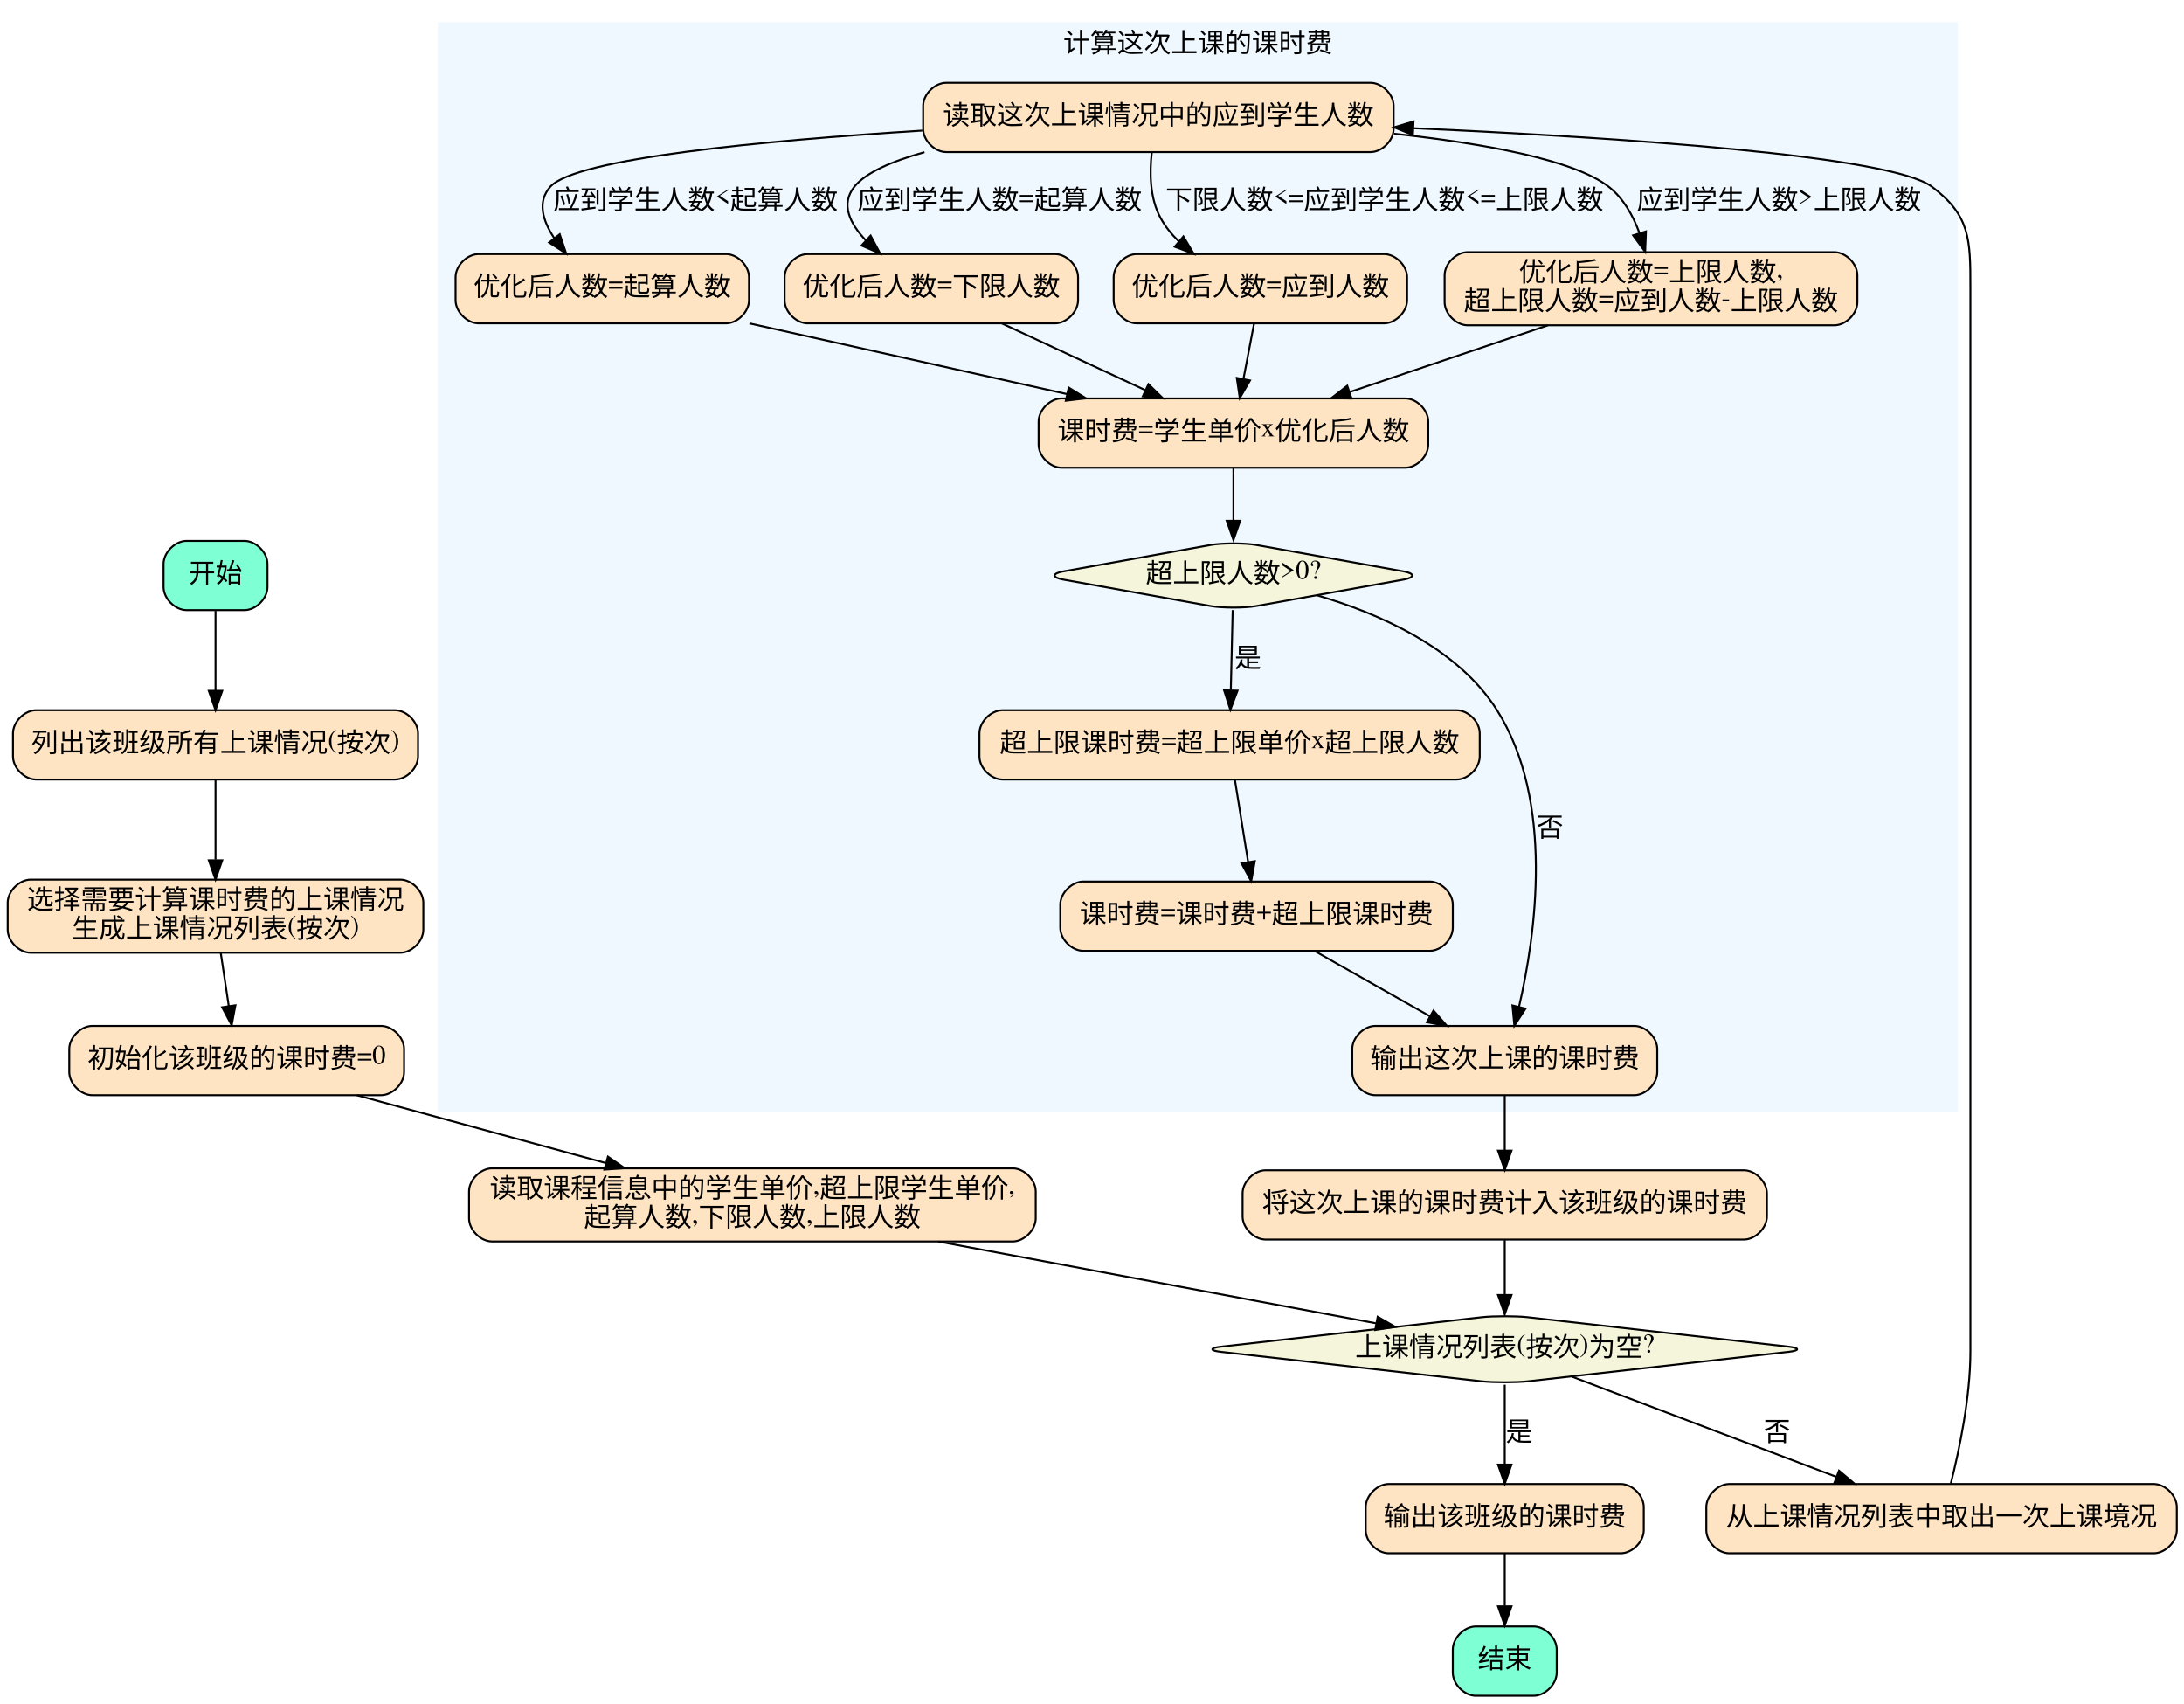
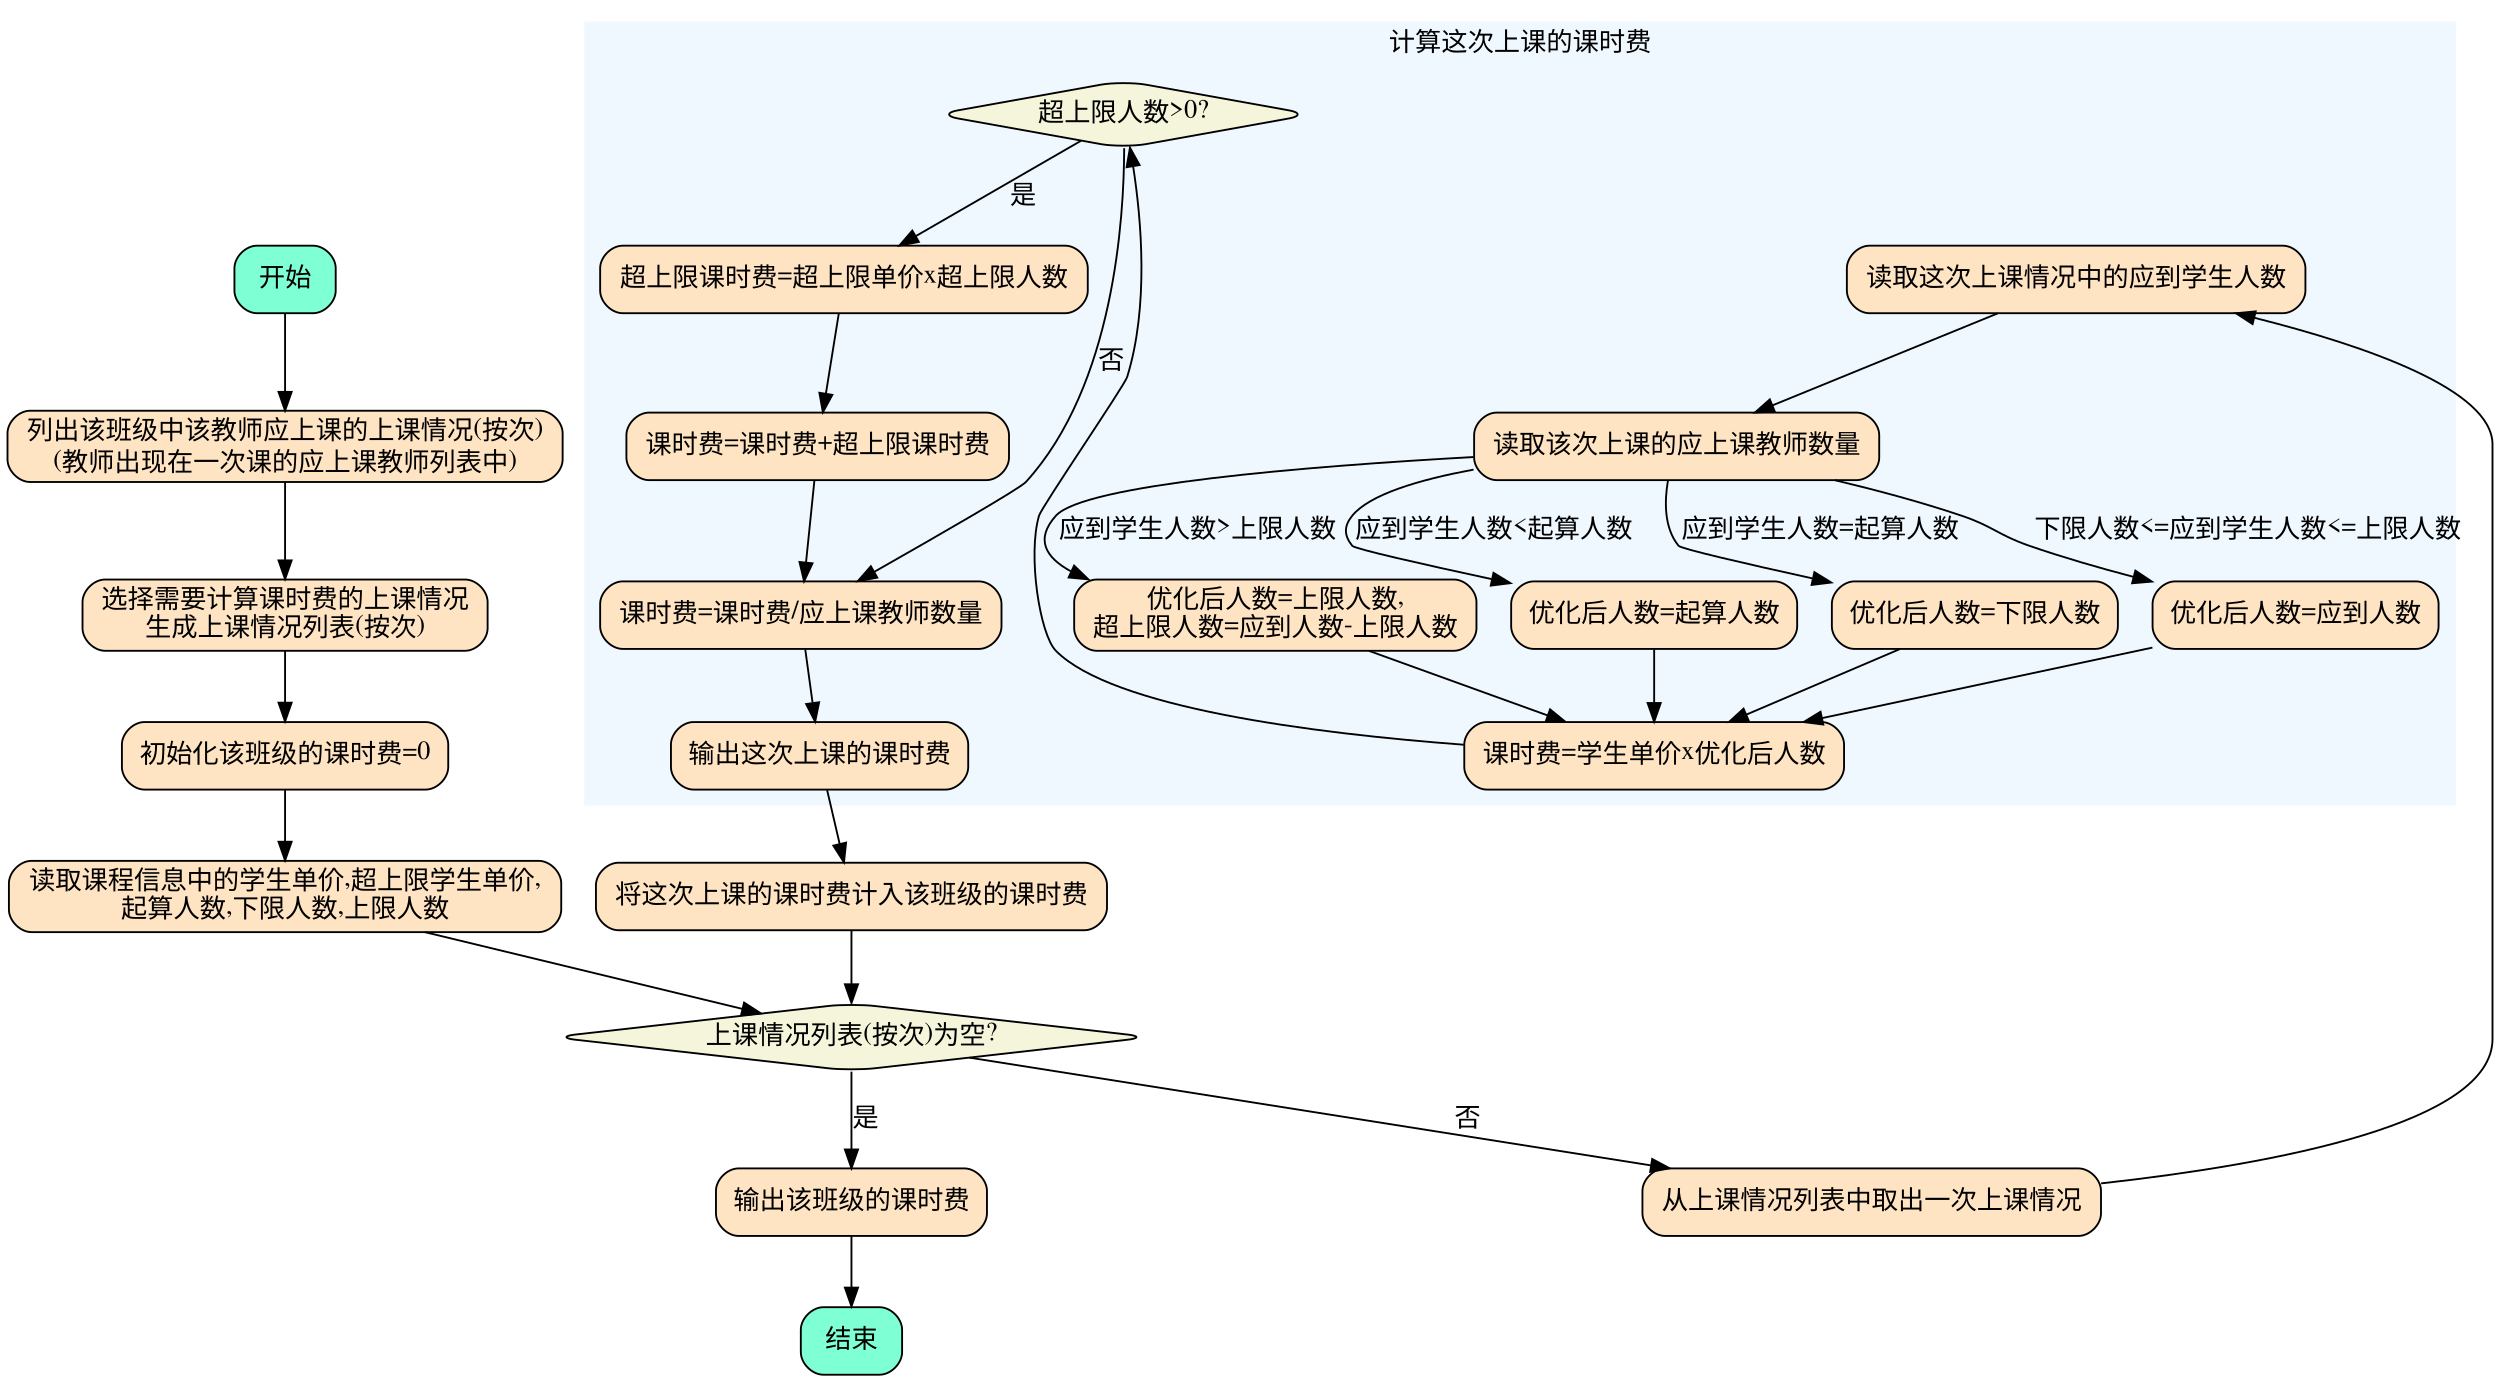
- <svg xmlns="http://www.w3.org/2000/svg" width="1135pt" height="885pt" viewBox="0.00 0.00 1135.00 885.00">
-   <g id="graph0" class="graph" transform="scale(1 1) rotate(0) translate(4 881)">
-     <polygon fill="white" stroke="white" points="-4,5 -4,-881 1132,-881 1132,5 -4,5" />
+ <svg xmlns="http://www.w3.org/2000/svg" width="1333pt" height="737pt" viewBox="0.00 0.00 1333.00 737.00">
+   <g id="graph0" class="graph" transform="scale(1 1) rotate(0) translate(4 733)">
+     <polygon fill="white" stroke="white" points="-4,5 -4,-733 1330,-733 1330,5 -4,5" />
    <g id="clust1" class="cluster">
-       <polygon fill="aliceblue" stroke="aliceblue" points="224,-304 224,-869 1013,-869 1013,-304 224,-304" />
-       <text text-anchor="middle" x="618.5" y="-853.8" font-family="Times,serif" font-size="14.00">计算这次上课的课时费</text>
+       <polygon fill="aliceblue" stroke="aliceblue" points="308,-304 308,-721 1305,-721 1305,-304 308,-304" />
+       <text text-anchor="middle" x="806.5" y="-705.8" font-family="Times,serif" font-size="14.00">计算这次上课的课时费</text>
    </g>
    <g id="node1" class="node">
-       <path fill="aquamarine" stroke="black" d="M123,-600C123,-600 93,-600 93,-600 87,-600 81,-594 81,-588 81,-588 81,-576 81,-576 81,-570 87,-564 93,-564 93,-564 123,-564 123,-564 129,-564 135,-570 135,-576 135,-576 135,-588 135,-588 135,-594 129,-600 123,-600" />
-       <text text-anchor="middle" x="108" y="-578.3" font-family="Times,serif" font-size="14.00">开始</text>
+       <path fill="aquamarine" stroke="black" d="M163,-602C163,-602 133,-602 133,-602 127,-602 121,-596 121,-590 121,-590 121,-578 121,-578 121,-572 127,-566 133,-566 133,-566 163,-566 163,-566 169,-566 175,-572 175,-578 175,-578 175,-590 175,-590 175,-596 169,-602 163,-602" />
+       <text text-anchor="middle" x="148" y="-580.3" font-family="Times,serif" font-size="14.00">开始</text>
    </g>
    <g id="node3" class="node">
-       <path fill="bisque" stroke="black" d="M201.25,-512C201.25,-512 14.75,-512 14.75,-512 8.75,-512 2.75,-506 2.75,-500 2.75,-500 2.75,-488 2.75,-488 2.75,-482 8.75,-476 14.75,-476 14.75,-476 201.25,-476 201.25,-476 207.25,-476 213.25,-482 213.25,-488 213.25,-488 213.25,-500 213.25,-500 213.25,-506 207.25,-512 201.25,-512" />
-       <text text-anchor="middle" x="108" y="-490.3" font-family="Times,serif" font-size="14.00">列出该班级所有上课情况(按次)</text>
+       <path fill="bisque" stroke="black" d="M284,-514C284,-514 12,-514 12,-514 6,-514 0,-508 0,-502 0,-502 0,-488 0,-488 0,-482 6,-476 12,-476 12,-476 284,-476 284,-476 290,-476 296,-482 296,-488 296,-488 296,-502 296,-502 296,-508 290,-514 284,-514" />
+       <text text-anchor="middle" x="148" y="-498.8" font-family="Times,serif" font-size="14.00">列出该班级中该教师应上课的上课情况(按次)</text>
+       <text text-anchor="middle" x="148" y="-483.8" font-family="Times,serif" font-size="14.00">(教师出现在一次课的应上课教师列表中)</text>
+     </g>
+     <g id="edge16" class="edge">
+       <path fill="none" stroke="black" d="M148,-565.812C148,-554.011 148,-538.072 148,-524.404" />
+       <polygon fill="black" stroke="black" points="151.5,-524.051 148,-514.051 144.5,-524.051 151.5,-524.051" />
+     </g>
+     <g id="node2" class="node">
+       <path fill="aquamarine" stroke="black" d="M465,-36C465,-36 435,-36 435,-36 429,-36 423,-30 423,-24 423,-24 423,-12 423,-12 423,-6 429,-0 435,-0 435,-0 465,-0 465,-0 471,-0 477,-6 477,-12 477,-12 477,-24 477,-24 477,-30 471,-36 465,-36" />
+       <text text-anchor="middle" x="450" y="-14.3" font-family="Times,serif" font-size="14.00">结束</text>
+     </g>
+     <g id="node4" class="node">
+       <path fill="bisque" stroke="black" d="M244,-424C244,-424 52,-424 52,-424 46,-424 40,-418 40,-412 40,-412 40,-398 40,-398 40,-392 46,-386 52,-386 52,-386 244,-386 244,-386 250,-386 256,-392 256,-398 256,-398 256,-412 256,-412 256,-418 250,-424 244,-424" />
+       <text text-anchor="middle" x="148" y="-408.8" font-family="Times,serif" font-size="14.00">选择需要计算课时费的上课情况</text>
+       <text text-anchor="middle" x="148" y="-393.8" font-family="Times,serif" font-size="14.00">生成上课情况列表(按次)</text>
+     </g>
+     <g id="edge17" class="edge">
+       <path fill="none" stroke="black" d="M148,-475.766C148,-463.849 148,-448.038 148,-434.482" />
+       <polygon fill="black" stroke="black" points="151.5,-434.21 148,-424.21 144.5,-434.21 151.5,-434.21" />
+     </g>
+     <g id="node5" class="node">
+       <path fill="bisque" stroke="black" d="M223,-348C223,-348 73,-348 73,-348 67,-348 61,-342 61,-336 61,-336 61,-324 61,-324 61,-318 67,-312 73,-312 73,-312 223,-312 223,-312 229,-312 235,-318 235,-324 235,-324 235,-336 235,-336 235,-342 229,-348 223,-348" />
+       <text text-anchor="middle" x="148" y="-326.3" font-family="Times,serif" font-size="14.00">初始化该班级的课时费=0</text>
+     </g>
+     <g id="edge18" class="edge">
+       <path fill="none" stroke="black" d="M148,-385.955C148,-377.701 148,-367.738 148,-358.574" />
+       <polygon fill="black" stroke="black" points="151.5,-358.335 148,-348.335 144.5,-358.335 151.5,-358.335" />
+     </g>
+     <g id="node6" class="node">
+       <path fill="bisque" stroke="black" d="M283.25,-274C283.25,-274 12.75,-274 12.75,-274 6.75,-274 0.75,-268 0.75,-262 0.75,-262 0.75,-248 0.75,-248 0.75,-242 6.75,-236 12.75,-236 12.75,-236 283.25,-236 283.25,-236 289.25,-236 295.25,-242 295.25,-248 295.25,-248 295.25,-262 295.25,-262 295.25,-268 289.25,-274 283.25,-274" />
+       <text text-anchor="middle" x="148" y="-258.8" font-family="Times,serif" font-size="14.00">读取课程信息中的学生单价,超上限学生单价,</text>
+       <text text-anchor="middle" x="148" y="-243.8" font-family="Times,serif" font-size="14.00">起算人数,下限人数,上限人数</text>
+     </g>
+     <g id="edge19" class="edge">
+       <path fill="none" stroke="black" d="M148,-311.7C148,-303.49 148,-293.469 148,-284.201" />
+       <polygon fill="black" stroke="black" points="151.5,-284.194 148,-274.194 144.5,-284.195 151.5,-284.194" />
+     </g>
+     <g id="node10" class="node">
+       <path fill="beige" stroke="black" d="M438.076,-196.653C438.076,-196.653 302.524,-181.347 302.524,-181.347 296.562,-180.673 296.562,-179.327 302.524,-178.653 302.524,-178.653 438.076,-163.347 438.076,-163.347 444.038,-162.673 455.962,-162.673 461.924,-163.347 461.924,-163.347 597.476,-178.653 597.476,-178.653 603.438,-179.327 603.438,-180.673 597.476,-181.347 597.476,-181.347 461.924,-196.653 461.924,-196.653 455.962,-197.327 444.038,-197.327 438.076,-196.653" />
+       <text text-anchor="middle" x="450" y="-176.3" font-family="Times,serif" font-size="14.00">上课情况列表(按次)为空?</text>
+     </g>
+     <g id="edge20" class="edge">
+       <path fill="none" stroke="black" d="M222.652,-235.955C274.834,-223.341 343.525,-206.737 391.692,-195.094" />
+       <polygon fill="black" stroke="black" points="392.748,-198.44 401.646,-192.688 391.104,-191.636 392.748,-198.44" />
+     </g>
+     <g id="node7" class="node">
+       <path fill="bisque" stroke="black" d="M510.25,-110C510.25,-110 389.75,-110 389.75,-110 383.75,-110 377.75,-104 377.75,-98 377.75,-98 377.75,-86 377.75,-86 377.75,-80 383.75,-74 389.75,-74 389.75,-74 510.25,-74 510.25,-74 516.25,-74 522.25,-80 522.25,-86 522.25,-86 522.25,-98 522.25,-98 522.25,-104 516.25,-110 510.25,-110" />
+       <text text-anchor="middle" x="450" y="-88.3" font-family="Times,serif" font-size="14.00">输出该班级的课时费</text>
+     </g>
+     <g id="edge23" class="edge">
+       <path fill="none" stroke="black" d="M450,-73.937C450,-65.807 450,-55.876 450,-46.705" />
+       <polygon fill="black" stroke="black" points="453.5,-46.441 450,-36.441 446.5,-46.441 453.5,-46.441" />
+     </g>
+     <g id="node8" class="node">
+       <path fill="bisque" stroke="black" d="M1104.25,-110C1104.25,-110 883.75,-110 883.75,-110 877.75,-110 871.75,-104 871.75,-98 871.75,-98 871.75,-86 871.75,-86 871.75,-80 877.75,-74 883.75,-74 883.75,-74 1104.25,-74 1104.25,-74 1110.25,-74 1116.25,-80 1116.25,-86 1116.25,-86 1116.25,-98 1116.25,-98 1116.25,-104 1110.25,-110 1104.25,-110" />
+       <text text-anchor="middle" x="994" y="-88.3" font-family="Times,serif" font-size="14.00">从上课情况列表中取出一次上课情况</text>
+     </g>
+     <g id="node11" class="node">
+       <path fill="bisque" stroke="black" d="M1213.25,-602C1213.25,-602 992.75,-602 992.75,-602 986.75,-602 980.75,-596 980.75,-590 980.75,-590 980.75,-578 980.75,-578 980.75,-572 986.75,-566 992.75,-566 992.75,-566 1213.25,-566 1213.25,-566 1219.25,-566 1225.25,-572 1225.25,-578 1225.25,-578 1225.25,-590 1225.25,-590 1225.25,-596 1219.25,-602 1213.25,-602" />
+       <text text-anchor="middle" x="1103" y="-580.3" font-family="Times,serif" font-size="14.00">读取这次上课情况中的应到学生人数</text>
+     </g>
+     <g id="edge24" class="edge">
+       <path fill="none" stroke="black" d="M1116.31,-102.015C1210.6,-112.452 1325,-134.322 1325,-179 1325,-496 1325,-496 1325,-496 1325,-525.017 1258.42,-548.345 1198.18,-563.512" />
+       <polygon fill="black" stroke="black" points="1197.07,-560.181 1188.2,-565.968 1198.74,-566.979 1197.07,-560.181" />
+     </g>
+     <g id="node9" class="node">
+       <path fill="bisque" stroke="black" d="M574.25,-273C574.25,-273 325.75,-273 325.75,-273 319.75,-273 313.75,-267 313.75,-261 313.75,-261 313.75,-249 313.75,-249 313.75,-243 319.75,-237 325.75,-237 325.75,-237 574.25,-237 574.25,-237 580.25,-237 586.25,-243 586.25,-249 586.25,-249 586.25,-261 586.25,-261 586.25,-267 580.25,-273 574.25,-273" />
+       <text text-anchor="middle" x="450" y="-251.3" font-family="Times,serif" font-size="14.00">将这次上课的课时费计入该班级的课时费</text>
+     </g>
+     <g id="edge26" class="edge">
+       <path fill="none" stroke="black" d="M450,-236.7C450,-228.245 450,-217.869 450,-208.373" />
+       <polygon fill="black" stroke="black" points="453.5,-208.176 450,-198.176 446.5,-208.176 453.5,-208.176" />
+     </g>
+     <g id="edge21" class="edge">
+       <path fill="none" stroke="black" d="M450,-161.597C450,-149.746 450,-133.817 450,-120.292" />
+       <polygon fill="black" stroke="black" points="453.5,-120.084 450,-110.084 446.5,-120.084 453.5,-120.084" />
+       <text text-anchor="middle" x="457.5" y="-132.3" font-family="Times,serif" font-size="14.00">是</text>
+     </g>
+     <g id="edge22" class="edge">
+       <path fill="none" stroke="black" d="M512.935,-169.051C601.576,-155.038 764.81,-129.232 876.324,-111.603" />
+       <polygon fill="black" stroke="black" points="876.945,-115.049 886.276,-110.03 875.852,-108.134 876.945,-115.049" />
+       <text text-anchor="middle" x="778.5" y="-132.3" font-family="Times,serif" font-size="14.00">否</text>
+     </g>
+     <g id="node12" class="node">
+       <path fill="bisque" stroke="black" d="M986,-513C986,-513 794,-513 794,-513 788,-513 782,-507 782,-501 782,-501 782,-489 782,-489 782,-483 788,-477 794,-477 794,-477 986,-477 986,-477 992,-477 998,-483 998,-489 998,-489 998,-501 998,-501 998,-507 992,-513 986,-513" />
+       <text text-anchor="middle" x="890" y="-491.3" font-family="Times,serif" font-size="14.00">读取该次上课的应上课教师数量</text>
+     </g>
+     <g id="edge1" class="edge">
+       <path fill="none" stroke="black" d="M1061.17,-565.915C1026.81,-551.879 977.981,-531.936 941.266,-516.94" />
+       <polygon fill="black" stroke="black" points="942.313,-513.587 931.732,-513.046 939.666,-520.067 942.313,-513.587" />
+     </g>
+     <g id="node13" class="node">
+       <path fill="bisque" stroke="black" d="M942.25,-423C942.25,-423 813.75,-423 813.75,-423 807.75,-423 801.75,-417 801.75,-411 801.75,-411 801.75,-399 801.75,-399 801.75,-393 807.75,-387 813.75,-387 813.75,-387 942.25,-387 942.25,-387 948.25,-387 954.25,-393 954.25,-399 954.25,-399 954.25,-411 954.25,-411 954.25,-417 948.25,-423 942.25,-423" />
+       <text text-anchor="middle" x="878" y="-401.3" font-family="Times,serif" font-size="14.00">优化后人数=起算人数</text>
+     </g>
+     <g id="edge2" class="edge">
+       <path fill="none" stroke="black" d="M781.7,-482.607C752.389,-477.177 726.195,-469.305 717,-458 712.513,-452.483 712.554,-447.55 717,-442 718.346,-440.32 753.953,-432.275 791.337,-424.215" />
+       <polygon fill="black" stroke="black" points="792.336,-427.58 801.378,-422.058 790.866,-420.736 792.336,-427.58" />
+       <text text-anchor="middle" x="792.5" y="-446.3" font-family="Times,serif" font-size="14.00">应到学生人数&lt;起算人数</text>
+     </g>
+     <g id="node14" class="node">
+       <path fill="bisque" stroke="black" d="M1113.25,-423C1113.25,-423 984.75,-423 984.75,-423 978.75,-423 972.75,-417 972.75,-411 972.75,-411 972.75,-399 972.75,-399 972.75,-393 978.75,-387 984.75,-387 984.75,-387 1113.25,-387 1113.25,-387 1119.25,-387 1125.25,-393 1125.25,-399 1125.25,-399 1125.25,-411 1125.25,-411 1125.25,-417 1119.25,-423 1113.25,-423" />
+       <text text-anchor="middle" x="1049" y="-401.3" font-family="Times,serif" font-size="14.00">优化后人数=下限人数</text>
+     </g>
+     <g id="edge3" class="edge">
+       <path fill="none" stroke="black" d="M885.344,-476.713C883.452,-465.606 883.25,-451.525 891,-442 892.314,-440.386 926.193,-432.567 962.242,-424.627" />
+       <polygon fill="black" stroke="black" points="963.424,-427.951 972.441,-422.39 961.924,-421.114 963.424,-427.951" />
+       <text text-anchor="middle" x="966.5" y="-446.3" font-family="Times,serif" font-size="14.00">应到学生人数=起算人数</text>
+     </g>
+     <g id="node15" class="node">
+       <path fill="bisque" stroke="black" d="M1284.25,-423C1284.25,-423 1155.75,-423 1155.75,-423 1149.75,-423 1143.75,-417 1143.75,-411 1143.75,-411 1143.75,-399 1143.75,-399 1143.75,-393 1149.75,-387 1155.75,-387 1155.75,-387 1284.25,-387 1284.25,-387 1290.25,-387 1296.25,-393 1296.25,-399 1296.25,-399 1296.25,-411 1296.25,-411 1296.25,-417 1290.25,-423 1284.25,-423" />
+       <text text-anchor="middle" x="1220" y="-401.3" font-family="Times,serif" font-size="14.00">优化后人数=应到人数</text>
+     </g>
+     <g id="edge4" class="edge">
+       <path fill="none" stroke="black" d="M974.413,-476.946C996.631,-471.662 1020.42,-465.282 1042,-458 1058.59,-452.403 1061.45,-447.728 1078,-442 1095.72,-435.865 1115.02,-430.277 1133.51,-425.43" />
+       <polygon fill="black" stroke="black" points="1134.58,-428.77 1143.39,-422.889 1132.83,-421.99 1134.58,-428.77" />
+       <text text-anchor="middle" x="1194.5" y="-446.3" font-family="Times,serif" font-size="14.00">下限人数&lt;=应到学生人数&lt;=上限人数</text>
+     </g>
+     <g id="node16" class="node">
+       <path fill="bisque" stroke="black" d="M771.25,-424C771.25,-424 580.75,-424 580.75,-424 574.75,-424 568.75,-418 568.75,-412 568.75,-412 568.75,-398 568.75,-398 568.75,-392 574.75,-386 580.75,-386 580.75,-386 771.25,-386 771.25,-386 777.25,-386 783.25,-392 783.25,-398 783.25,-398 783.25,-412 783.25,-412 783.25,-418 777.25,-424 771.25,-424" />
+       <text text-anchor="middle" x="676" y="-408.8" font-family="Times,serif" font-size="14.00">优化后人数=上限人数,</text>
+       <text text-anchor="middle" x="676" y="-393.8" font-family="Times,serif" font-size="14.00">超上限人数=应到人数-上限人数</text>
+     </g>
+     <g id="edge5" class="edge">
+       <path fill="none" stroke="black" d="M781.752,-489.323C691.003,-484.259 573.885,-474.592 559,-458 547.752,-445.463 553.413,-435.792 566.959,-428.388" />
+       <polygon fill="black" stroke="black" points="568.716,-431.432 576.331,-424.066 565.785,-425.076 568.716,-431.432" />
+       <text text-anchor="middle" x="634.5" y="-446.3" font-family="Times,serif" font-size="14.00">应到学生人数&gt;上限人数</text>
+     </g>
+     <g id="node17" class="node">
+       <path fill="bisque" stroke="black" d="M967.25,-348C967.25,-348 788.75,-348 788.75,-348 782.75,-348 776.75,-342 776.75,-336 776.75,-336 776.75,-324 776.75,-324 776.75,-318 782.75,-312 788.75,-312 788.75,-312 967.25,-312 967.25,-312 973.25,-312 979.25,-318 979.25,-324 979.25,-324 979.25,-336 979.25,-336 979.25,-342 973.25,-348 967.25,-348" />
+       <text text-anchor="middle" x="878" y="-326.3" font-family="Times,serif" font-size="14.00">课时费=学生单价x优化后人数</text>
+     </g>
+     <g id="edge6" class="edge">
+       <path fill="none" stroke="black" d="M878,-386.7C878,-378.245 878,-367.869 878,-358.373" />
+       <polygon fill="black" stroke="black" points="881.5,-358.176 878,-348.176 874.5,-358.176 881.5,-358.176" />
+     </g>
+     <g id="edge7" class="edge">
+       <path fill="none" stroke="black" d="M1008.91,-386.885C984.467,-376.451 953.051,-363.039 927.122,-351.97" />
+       <polygon fill="black" stroke="black" points="928.412,-348.715 917.841,-348.008 925.664,-355.153 928.412,-348.715" />
+     </g>
+     <g id="edge8" class="edge">
+       <path fill="none" stroke="black" d="M1143.67,-387.708C1091.6,-376.592 1022.41,-361.825 967.699,-350.146" />
+       <polygon fill="black" stroke="black" points="968.169,-346.668 957.659,-348.003 966.708,-353.514 968.169,-346.668" />
+     </g>
+     <g id="edge9" class="edge">
+       <path fill="none" stroke="black" d="M725.933,-385.955C754.818,-375.516 791.267,-362.344 821.238,-351.513" />
+       <polygon fill="black" stroke="black" points="822.509,-354.775 830.724,-348.085 820.129,-348.192 822.509,-354.775" />
+     </g>
+     <g id="node22" class="node">
+       <path fill="beige" stroke="black" d="M583.189,-687.88C583.189,-687.88 506.529,-674.12 506.529,-674.12 500.623,-673.06 500.623,-670.94 506.529,-669.88 506.529,-669.88 583.189,-656.12 583.189,-656.12 589.094,-655.06 600.906,-655.06 606.811,-656.12 606.811,-656.12 683.471,-669.88 683.471,-669.88 689.377,-670.94 689.377,-673.06 683.471,-674.12 683.471,-674.12 606.811,-687.88 606.811,-687.88 600.906,-688.94 589.094,-688.94 583.189,-687.88" />
+       <text text-anchor="middle" x="595" y="-668.3" font-family="Times,serif" font-size="14.00">超上限人数&gt;0?</text>
+     </g>
+     <g id="edge10" class="edge">
+       <path fill="none" stroke="black" d="M776.488,-335.909C694.806,-342.068 588.881,-355.777 559,-386 550.431,-394.667 543.879,-436.947 550,-458 551.36,-462.677 595.561,-527.347 597,-532 608.635,-569.619 604.627,-615.746 600.19,-644.257" />
+       <polygon fill="black" stroke="black" points="596.713,-643.824 598.499,-654.267 603.616,-644.989 596.713,-643.824" />
+     </g>
+     <g id="node18" class="node">
+       <path fill="bisque" stroke="black" d="M564,-602C564,-602 328,-602 328,-602 322,-602 316,-596 316,-590 316,-590 316,-578 316,-578 316,-572 322,-566 328,-566 328,-566 564,-566 564,-566 570,-566 576,-572 576,-578 576,-578 576,-590 576,-590 576,-596 570,-602 564,-602" />
+       <text text-anchor="middle" x="446" y="-580.3" font-family="Times,serif" font-size="14.00">超上限课时费=超上限单价x超上限人数</text>
+     </g>
+     <g id="node19" class="node">
+       <path fill="bisque" stroke="black" d="M522,-513C522,-513 342,-513 342,-513 336,-513 330,-507 330,-501 330,-501 330,-489 330,-489 330,-483 336,-477 342,-477 342,-477 522,-477 522,-477 528,-477 534,-483 534,-489 534,-489 534,-501 534,-501 534,-507 528,-513 522,-513" />
+       <text text-anchor="middle" x="432" y="-491.3" font-family="Times,serif" font-size="14.00">课时费=课时费+超上限课时费</text>
+     </g>
+     <g id="edge13" class="edge">
+       <path fill="none" stroke="black" d="M443.234,-565.812C441.278,-553.657 438.616,-537.114 436.374,-523.182" />
+       <polygon fill="black" stroke="black" points="439.805,-522.47 434.76,-513.153 432.893,-523.582 439.805,-522.47" />
+     </g>
+     <g id="node20" class="node">
+       <path fill="bisque" stroke="black" d="M518,-423C518,-423 328,-423 328,-423 322,-423 316,-417 316,-411 316,-411 316,-399 316,-399 316,-393 322,-387 328,-387 328,-387 518,-387 518,-387 524,-387 530,-393 530,-399 530,-399 530,-411 530,-411 530,-417 524,-423 518,-423" />
+       <text text-anchor="middle" x="423" y="-401.3" font-family="Times,serif" font-size="14.00">课时费=课时费/应上课教师数量</text>
    </g>
    <g id="edge14" class="edge">
-       <path fill="none" stroke="black" d="M108,-563.597C108,-551.746 108,-535.817 108,-522.292" />
-       <polygon fill="black" stroke="black" points="111.5,-522.084 108,-512.084 104.5,-522.084 111.5,-522.084" />
-     </g>
-     <g id="node2" class="node">
-       <path fill="aquamarine" stroke="black" d="M793,-36C793,-36 763,-36 763,-36 757,-36 751,-30 751,-24 751,-24 751,-12 751,-12 751,-6 757,-0 763,-0 763,-0 793,-0 793,-0 799,-0 805,-6 805,-12 805,-12 805,-24 805,-24 805,-30 799,-36 793,-36" />
-       <text text-anchor="middle" x="778" y="-14.3" font-family="Times,serif" font-size="14.00">结束</text>
-     </g>
-     <g id="node4" class="node">
-       <path fill="bisque" stroke="black" d="M204,-424C204,-424 12,-424 12,-424 6,-424 0,-418 0,-412 0,-412 0,-398 0,-398 0,-392 6,-386 12,-386 12,-386 204,-386 204,-386 210,-386 216,-392 216,-398 216,-398 216,-412 216,-412 216,-418 210,-424 204,-424" />
-       <text text-anchor="middle" x="108" y="-408.8" font-family="Times,serif" font-size="14.00">选择需要计算课时费的上课情况</text>
-       <text text-anchor="middle" x="108" y="-393.8" font-family="Times,serif" font-size="14.00">生成上课情况列表(按次)</text>
+       <path fill="none" stroke="black" d="M430.222,-476.614C428.956,-464.24 427.231,-447.369 425.784,-433.22" />
+       <polygon fill="black" stroke="black" points="429.243,-432.642 424.744,-423.05 422.279,-433.355 429.243,-432.642" />
+     </g>
+     <g id="node21" class="node">
+       <path fill="bisque" stroke="black" d="M500.25,-348C500.25,-348 365.75,-348 365.75,-348 359.75,-348 353.75,-342 353.75,-336 353.75,-336 353.75,-324 353.75,-324 353.75,-318 359.75,-312 365.75,-312 365.75,-312 500.25,-312 500.25,-312 506.25,-312 512.25,-318 512.25,-324 512.25,-324 512.25,-336 512.25,-336 512.25,-342 506.25,-348 500.25,-348" />
+       <text text-anchor="middle" x="433" y="-326.3" font-family="Times,serif" font-size="14.00">输出这次上课的课时费</text>
    </g>
    <g id="edge15" class="edge">
-       <path fill="none" stroke="black" d="M108,-475.812C108,-464.011 108,-448.072 108,-434.404" />
-       <polygon fill="black" stroke="black" points="111.5,-434.051 108,-424.051 104.5,-434.051 111.5,-434.051" />
-     </g>
-     <g id="node5" class="node">
-       <path fill="bisque" stroke="black" d="M194,-348C194,-348 44,-348 44,-348 38,-348 32,-342 32,-336 32,-336 32,-324 32,-324 32,-318 38,-312 44,-312 44,-312 194,-312 194,-312 200,-312 206,-318 206,-324 206,-324 206,-336 206,-336 206,-342 200,-348 194,-348" />
-       <text text-anchor="middle" x="119" y="-326.3" font-family="Times,serif" font-size="14.00">初始化该班级的课时费=0</text>
-     </g>
-     <g id="edge16" class="edge">
-       <path fill="none" stroke="black" d="M110.719,-385.955C111.976,-377.611 113.497,-367.521 114.89,-358.276" />
-       <polygon fill="black" stroke="black" points="118.359,-358.745 116.388,-348.335 111.437,-357.702 118.359,-358.745" />
-     </g>
-     <g id="node6" class="node">
-       <path fill="bisque" stroke="black" d="M522.25,-274C522.25,-274 251.75,-274 251.75,-274 245.75,-274 239.75,-268 239.75,-262 239.75,-262 239.75,-248 239.75,-248 239.75,-242 245.75,-236 251.75,-236 251.75,-236 522.25,-236 522.25,-236 528.25,-236 534.25,-242 534.25,-248 534.25,-248 534.25,-262 534.25,-262 534.25,-268 528.25,-274 522.25,-274" />
-       <text text-anchor="middle" x="387" y="-258.8" font-family="Times,serif" font-size="14.00">读取课程信息中的学生单价,超上限学生单价,</text>
-       <text text-anchor="middle" x="387" y="-243.8" font-family="Times,serif" font-size="14.00">起算人数,下限人数,上限人数</text>
-     </g>
-     <g id="edge17" class="edge">
-       <path fill="none" stroke="black" d="M181.496,-311.977C220.158,-301.446 270.05,-287.856 310.993,-276.703" />
-       <polygon fill="black" stroke="black" points="311.929,-280.076 320.657,-274.071 310.089,-273.322 311.929,-280.076" />
-     </g>
-     <g id="node10" class="node">
-       <path fill="beige" stroke="black" d="M766.076,-196.653C766.076,-196.653 630.524,-181.347 630.524,-181.347 624.562,-180.673 624.562,-179.327 630.524,-178.653 630.524,-178.653 766.076,-163.347 766.076,-163.347 772.038,-162.673 783.962,-162.673 789.924,-163.347 789.924,-163.347 925.476,-178.653 925.476,-178.653 931.438,-179.327 931.438,-180.673 925.476,-181.347 925.476,-181.347 789.924,-196.653 789.924,-196.653 783.962,-197.327 772.038,-197.327 766.076,-196.653" />
-       <text text-anchor="middle" x="778" y="-176.3" font-family="Times,serif" font-size="14.00">上课情况列表(按次)为空?</text>
-     </g>
-     <g id="edge18" class="edge">
-       <path fill="none" stroke="black" d="M483.652,-235.955C554.344,-222.757 648.437,-205.19 711.005,-193.508" />
-       <polygon fill="black" stroke="black" points="711.964,-196.89 721.152,-191.614 710.679,-190.008 711.964,-196.89" />
-     </g>
-     <g id="node7" class="node">
-       <path fill="bisque" stroke="black" d="M838.25,-110C838.25,-110 717.75,-110 717.75,-110 711.75,-110 705.75,-104 705.75,-98 705.75,-98 705.75,-86 705.75,-86 705.75,-80 711.75,-74 717.75,-74 717.75,-74 838.25,-74 838.25,-74 844.25,-74 850.25,-80 850.25,-86 850.25,-86 850.25,-98 850.25,-98 850.25,-104 844.25,-110 838.25,-110" />
-       <text text-anchor="middle" x="778" y="-88.3" font-family="Times,serif" font-size="14.00">输出该班级的课时费</text>
-     </g>
-     <g id="edge21" class="edge">
-       <path fill="none" stroke="black" d="M778,-73.937C778,-65.807 778,-55.876 778,-46.705" />
-       <polygon fill="black" stroke="black" points="781.5,-46.441 778,-36.441 774.5,-46.441 781.5,-46.441" />
-     </g>
-     <g id="node8" class="node">
-       <path fill="bisque" stroke="black" d="M1115.25,-110C1115.25,-110 894.75,-110 894.75,-110 888.75,-110 882.75,-104 882.75,-98 882.75,-98 882.75,-86 882.75,-86 882.75,-80 888.75,-74 894.75,-74 894.75,-74 1115.25,-74 1115.25,-74 1121.25,-74 1127.25,-80 1127.25,-86 1127.25,-86 1127.25,-98 1127.25,-98 1127.25,-104 1121.25,-110 1115.25,-110" />
-       <text text-anchor="middle" x="1005" y="-88.3" font-family="Times,serif" font-size="14.00">从上课情况列表中取出一次上课境况</text>
-     </g>
-     <g id="node11" class="node">
-       <path fill="bisque" stroke="black" d="M708.25,-838C708.25,-838 487.75,-838 487.75,-838 481.75,-838 475.75,-832 475.75,-826 475.75,-826 475.75,-814 475.75,-814 475.75,-808 481.75,-802 487.75,-802 487.75,-802 708.25,-802 708.25,-802 714.25,-802 720.25,-808 720.25,-814 720.25,-814 720.25,-826 720.25,-826 720.25,-832 714.25,-838 708.25,-838" />
-       <text text-anchor="middle" x="598" y="-816.3" font-family="Times,serif" font-size="14.00">读取这次上课情况中的应到学生人数</text>
-     </g>
-     <g id="edge22" class="edge">
-       <path fill="none" stroke="black" d="M1009.83,-110.305C1014.21,-127.563 1020,-154.902 1020,-179 1020,-732 1020,-732 1020,-732 1020,-756.762 1019.78,-769.109 1000,-784 978.594,-800.112 839.227,-809.466 730.52,-814.385" />
-       <polygon fill="black" stroke="black" points="730.267,-810.893 720.433,-814.833 730.578,-817.886 730.267,-810.893" />
-     </g>
-     <g id="node9" class="node">
-       <path fill="bisque" stroke="black" d="M902.25,-273C902.25,-273 653.75,-273 653.75,-273 647.75,-273 641.75,-267 641.75,-261 641.75,-261 641.75,-249 641.75,-249 641.75,-243 647.75,-237 653.75,-237 653.75,-237 902.25,-237 902.25,-237 908.25,-237 914.25,-243 914.25,-249 914.25,-249 914.25,-261 914.25,-261 914.25,-267 908.25,-273 902.25,-273" />
-       <text text-anchor="middle" x="778" y="-251.3" font-family="Times,serif" font-size="14.00">将这次上课的课时费计入该班级的课时费</text>
-     </g>
-     <g id="edge24" class="edge">
-       <path fill="none" stroke="black" d="M778,-236.7C778,-228.245 778,-217.869 778,-208.373" />
-       <polygon fill="black" stroke="black" points="781.5,-208.176 778,-198.176 774.5,-208.176 781.5,-208.176" />
-     </g>
-     <g id="edge19" class="edge">
-       <path fill="none" stroke="black" d="M778,-161.597C778,-149.746 778,-133.817 778,-120.292" />
-       <polygon fill="black" stroke="black" points="781.5,-120.084 778,-110.084 774.5,-120.084 781.5,-120.084" />
-       <text text-anchor="middle" x="785.5" y="-132.3" font-family="Times,serif" font-size="14.00">是</text>
-     </g>
-     <g id="edge20" class="edge">
-       <path fill="none" stroke="black" d="M812.971,-165.751C849.623,-151.865 907.705,-129.861 950.402,-113.685" />
-       <polygon fill="black" stroke="black" points="951.698,-116.936 959.81,-110.121 949.218,-110.39 951.698,-116.936" />
-       <text text-anchor="middle" x="919.5" y="-132.3" font-family="Times,serif" font-size="14.00">否</text>
-     </g>
-     <g id="node12" class="node">
-       <path fill="bisque" stroke="black" d="M373.25,-749C373.25,-749 244.75,-749 244.75,-749 238.75,-749 232.75,-743 232.75,-737 232.75,-737 232.75,-725 232.75,-725 232.75,-719 238.75,-713 244.75,-713 244.75,-713 373.25,-713 373.25,-713 379.25,-713 385.25,-719 385.25,-725 385.25,-725 385.25,-737 385.25,-737 385.25,-743 379.25,-749 373.25,-749" />
-       <text text-anchor="middle" x="309" y="-727.3" font-family="Times,serif" font-size="14.00">优化后人数=起算人数</text>
-     </g>
-     <g id="edge1" class="edge">
-       <path fill="none" stroke="black" d="M475.34,-813.155C392.221,-807.899 295.163,-798.701 282,-784 275.039,-776.225 277.993,-766.33 284.034,-757.264" />
-       <polygon fill="black" stroke="black" points="286.885,-759.299 290.254,-749.254 281.356,-755.006 286.885,-759.299" />
-       <text text-anchor="middle" x="357.5" y="-772.3" font-family="Times,serif" font-size="14.00">应到学生人数&lt;起算人数</text>
-     </g>
-     <g id="node13" class="node">
-       <path fill="bisque" stroke="black" d="M544.25,-749C544.25,-749 415.75,-749 415.75,-749 409.75,-749 403.75,-743 403.75,-737 403.75,-737 403.75,-725 403.75,-725 403.75,-719 409.75,-713 415.75,-713 415.75,-713 544.25,-713 544.25,-713 550.25,-713 556.25,-719 556.25,-725 556.25,-725 556.25,-737 556.25,-737 556.25,-743 550.25,-749 544.25,-749" />
-       <text text-anchor="middle" x="480" y="-727.3" font-family="Times,serif" font-size="14.00">优化后人数=下限人数</text>
-     </g>
-     <g id="edge2" class="edge">
-       <path fill="none" stroke="black" d="M476.437,-801.939C459.522,-797.235 445.892,-791.34 440,-784 432.743,-774.959 437.58,-764.887 446.042,-756.032" />
-       <polygon fill="black" stroke="black" points="448.445,-758.577 453.444,-749.236 443.711,-753.422 448.445,-758.577" />
-       <text text-anchor="middle" x="515.5" y="-772.3" font-family="Times,serif" font-size="14.00">应到学生人数=起算人数</text>
-     </g>
-     <g id="node14" class="node">
-       <path fill="bisque" stroke="black" d="M715.25,-749C715.25,-749 586.75,-749 586.75,-749 580.75,-749 574.75,-743 574.75,-737 574.75,-737 574.75,-725 574.75,-725 574.75,-719 580.75,-713 586.75,-713 586.75,-713 715.25,-713 715.25,-713 721.25,-713 727.25,-719 727.25,-725 727.25,-725 727.25,-737 727.25,-737 727.25,-743 721.25,-749 715.25,-749" />
-       <text text-anchor="middle" x="651" y="-727.3" font-family="Times,serif" font-size="14.00">优化后人数=应到人数</text>
-     </g>
-     <g id="edge3" class="edge">
-       <path fill="none" stroke="black" d="M594.587,-801.945C593.38,-791.538 593.473,-778.301 599,-768 601.467,-763.401 604.811,-759.269 608.621,-755.589" />
-       <polygon fill="black" stroke="black" points="610.992,-758.168 616.413,-749.065 606.499,-752.8 610.992,-758.168" />
-       <text text-anchor="middle" x="715.5" y="-772.3" font-family="Times,serif" font-size="14.00">下限人数&lt;=应到学生人数&lt;=上限人数</text>
-     </g>
-     <g id="node15" class="node">
-       <path fill="bisque" stroke="black" d="M949.25,-750C949.25,-750 758.75,-750 758.75,-750 752.75,-750 746.75,-744 746.75,-738 746.75,-738 746.75,-724 746.75,-724 746.75,-718 752.75,-712 758.75,-712 758.75,-712 949.25,-712 949.25,-712 955.25,-712 961.25,-718 961.25,-724 961.25,-724 961.25,-738 961.25,-738 961.25,-744 955.25,-750 949.25,-750" />
-       <text text-anchor="middle" x="854" y="-734.8" font-family="Times,serif" font-size="14.00">优化后人数=上限人数,</text>
-       <text text-anchor="middle" x="854" y="-719.8" font-family="Times,serif" font-size="14.00">超上限人数=应到人数-上限人数</text>
-     </g>
-     <g id="edge4" class="edge">
-       <path fill="none" stroke="black" d="M720.515,-811.513C767.388,-806.442 813.943,-798 832,-784 839.655,-778.065 844.678,-768.964 847.961,-760.026" />
-       <polygon fill="black" stroke="black" points="851.394,-760.768 850.975,-750.181 844.701,-758.718 851.394,-760.768" />
-       <text text-anchor="middle" x="920.5" y="-772.3" font-family="Times,serif" font-size="14.00">应到学生人数&gt;上限人数</text>
-     </g>
-     <g id="node16" class="node">
-       <path fill="bisque" stroke="black" d="M726.25,-674C726.25,-674 547.75,-674 547.75,-674 541.75,-674 535.75,-668 535.75,-662 535.75,-662 535.75,-650 535.75,-650 535.75,-644 541.75,-638 547.75,-638 547.75,-638 726.25,-638 726.25,-638 732.25,-638 738.25,-644 738.25,-650 738.25,-650 738.25,-662 738.25,-662 738.25,-668 732.25,-674 726.25,-674" />
-       <text text-anchor="middle" x="637" y="-652.3" font-family="Times,serif" font-size="14.00">课时费=学生单价x优化后人数</text>
-     </g>
-     <g id="edge5" class="edge">
-       <path fill="none" stroke="black" d="M385.487,-712.977C434.824,-701.997 499.103,-687.69 550.329,-676.29" />
-       <polygon fill="black" stroke="black" points="551.391,-679.639 560.391,-674.05 549.87,-672.806 551.391,-679.639" />
-     </g>
-     <g id="edge6" class="edge">
-       <path fill="none" stroke="black" d="M516.81,-712.885C539.053,-702.542 567.588,-689.274 591.272,-678.262" />
-       <polygon fill="black" stroke="black" points="592.829,-681.398 600.421,-674.008 589.878,-675.051 592.829,-681.398" />
-     </g>
-     <g id="edge7" class="edge">
-       <path fill="none" stroke="black" d="M647.682,-712.7C646.043,-704.154 644.028,-693.645 642.191,-684.067" />
-       <polygon fill="black" stroke="black" points="645.615,-683.338 640.294,-674.176 638.74,-684.656 645.615,-683.338" />
-     </g>
-     <g id="edge8" class="edge">
-       <path fill="none" stroke="black" d="M800.36,-711.955C769.194,-701.471 729.835,-688.23 697.559,-677.372" />
-       <polygon fill="black" stroke="black" points="698.381,-673.956 687.787,-674.085 696.149,-680.591 698.381,-673.956" />
-     </g>
-     <g id="node20" class="node">
-       <path fill="beige" stroke="black" d="M625.189,-597.88C625.189,-597.88 548.529,-584.12 548.529,-584.12 542.623,-583.06 542.623,-580.94 548.529,-579.88 548.529,-579.88 625.189,-566.12 625.189,-566.12 631.094,-565.06 642.906,-565.06 648.811,-566.12 648.811,-566.12 725.471,-579.88 725.471,-579.88 731.377,-580.94 731.377,-583.06 725.471,-584.12 725.471,-584.12 648.811,-597.88 648.811,-597.88 642.906,-598.94 631.094,-598.94 625.189,-597.88" />
-       <text text-anchor="middle" x="637" y="-578.3" font-family="Times,serif" font-size="14.00">超上限人数&gt;0?</text>
-     </g>
-     <g id="edge9" class="edge">
-       <path fill="none" stroke="black" d="M637,-637.937C637,-629.807 637,-619.876 637,-610.705" />
-       <polygon fill="black" stroke="black" points="640.5,-610.441 637,-600.441 633.5,-610.441 640.5,-610.441" />
-     </g>
-     <g id="node17" class="node">
-       <path fill="bisque" stroke="black" d="M753,-512C753,-512 517,-512 517,-512 511,-512 505,-506 505,-500 505,-500 505,-488 505,-488 505,-482 511,-476 517,-476 517,-476 753,-476 753,-476 759,-476 765,-482 765,-488 765,-488 765,-500 765,-500 765,-506 759,-512 753,-512" />
-       <text text-anchor="middle" x="635" y="-490.3" font-family="Times,serif" font-size="14.00">超上限课时费=超上限单价x超上限人数</text>
-     </g>
-     <g id="node18" class="node">
-       <path fill="bisque" stroke="black" d="M739,-423C739,-423 559,-423 559,-423 553,-423 547,-417 547,-411 547,-411 547,-399 547,-399 547,-393 553,-387 559,-387 559,-387 739,-387 739,-387 745,-387 751,-393 751,-399 751,-399 751,-411 751,-411 751,-417 745,-423 739,-423" />
-       <text text-anchor="middle" x="649" y="-401.3" font-family="Times,serif" font-size="14.00">课时费=课时费+超上限课时费</text>
+       <path fill="none" stroke="black" d="M425.37,-386.7C426.528,-378.245 427.949,-367.869 429.25,-358.373" />
+       <polygon fill="black" stroke="black" points="432.757,-358.558 430.647,-348.176 425.822,-357.608 432.757,-358.558" />
+     </g>
+     <g id="edge25" class="edge">
+       <path fill="none" stroke="black" d="M437.029,-311.7C439.019,-303.154 441.466,-292.645 443.697,-283.067" />
+       <polygon fill="black" stroke="black" points="447.141,-283.709 446,-273.176 440.323,-282.121 447.141,-283.709" />
+     </g>
+     <g id="edge11" class="edge">
+       <path fill="none" stroke="black" d="M572.37,-657.938C549.01,-644.455 512.142,-623.176 484.244,-607.073" />
+       <polygon fill="black" stroke="black" points="485.94,-604.011 475.529,-602.044 482.441,-610.074 485.94,-604.011" />
+       <text text-anchor="middle" x="541.5" y="-624.3" font-family="Times,serif" font-size="14.00">是</text>
    </g>
    <g id="edge12" class="edge">
-       <path fill="none" stroke="black" d="M637.766,-475.812C639.722,-463.657 642.384,-447.114 644.626,-433.182" />
-       <polygon fill="black" stroke="black" points="648.107,-433.582 646.24,-423.153 641.195,-432.47 648.107,-433.582" />
-     </g>
-     <g id="node19" class="node">
-       <path fill="bisque" stroke="black" d="M845.25,-348C845.25,-348 710.75,-348 710.75,-348 704.75,-348 698.75,-342 698.75,-336 698.75,-336 698.75,-324 698.75,-324 698.75,-318 704.75,-312 710.75,-312 710.75,-312 845.25,-312 845.25,-312 851.25,-312 857.25,-318 857.25,-324 857.25,-324 857.25,-336 857.25,-336 857.25,-342 851.25,-348 845.25,-348" />
-       <text text-anchor="middle" x="778" y="-326.3" font-family="Times,serif" font-size="14.00">输出这次上课的课时费</text>
-     </g>
-     <g id="edge13" class="edge">
-       <path fill="none" stroke="black" d="M679.245,-386.885C697.117,-376.771 719.932,-363.86 739.13,-352.996" />
-       <polygon fill="black" stroke="black" points="740.965,-355.979 747.945,-348.008 737.518,-349.887 740.965,-355.979" />
-     </g>
-     <g id="edge23" class="edge">
-       <path fill="none" stroke="black" d="M778,-311.7C778,-303.245 778,-292.869 778,-283.373" />
-       <polygon fill="black" stroke="black" points="781.5,-283.176 778,-273.176 774.5,-283.176 781.5,-283.176" />
-     </g>
-     <g id="edge10" class="edge">
-       <path fill="none" stroke="black" d="M636.605,-564.009C636.33,-552.19 635.957,-536.171 635.641,-522.542" />
-       <polygon fill="black" stroke="black" points="639.133,-522.166 635.401,-512.25 632.135,-522.329 639.133,-522.166" />
-       <text text-anchor="middle" x="644.5" y="-534.3" font-family="Times,serif" font-size="14.00">是</text>
-     </g>
-     <g id="edge11" class="edge">
-       <path fill="none" stroke="black" d="M680.307,-571.749C712.171,-562.451 753.385,-544.652 774,-512 803.909,-464.628 794.108,-395.478 785.395,-357.841" />
-       <polygon fill="black" stroke="black" points="788.788,-356.98 783,-348.105 781.99,-358.652 788.788,-356.98" />
-       <text text-anchor="middle" x="801.5" y="-446.3" font-family="Times,serif" font-size="14.00">否</text>
+       <path fill="none" stroke="black" d="M595.404,-653.963C595.35,-616.767 589.997,-527.504 543,-476 539.829,-472.525 495.932,-447.274 462.14,-428.088" />
+       <polygon fill="black" stroke="black" points="463.784,-424.997 453.359,-423.11 460.332,-431.087 463.784,-424.997" />
+       <text text-anchor="middle" x="588.5" y="-536.3" font-family="Times,serif" font-size="14.00">否</text>
    </g>
  </g>
</svg>
